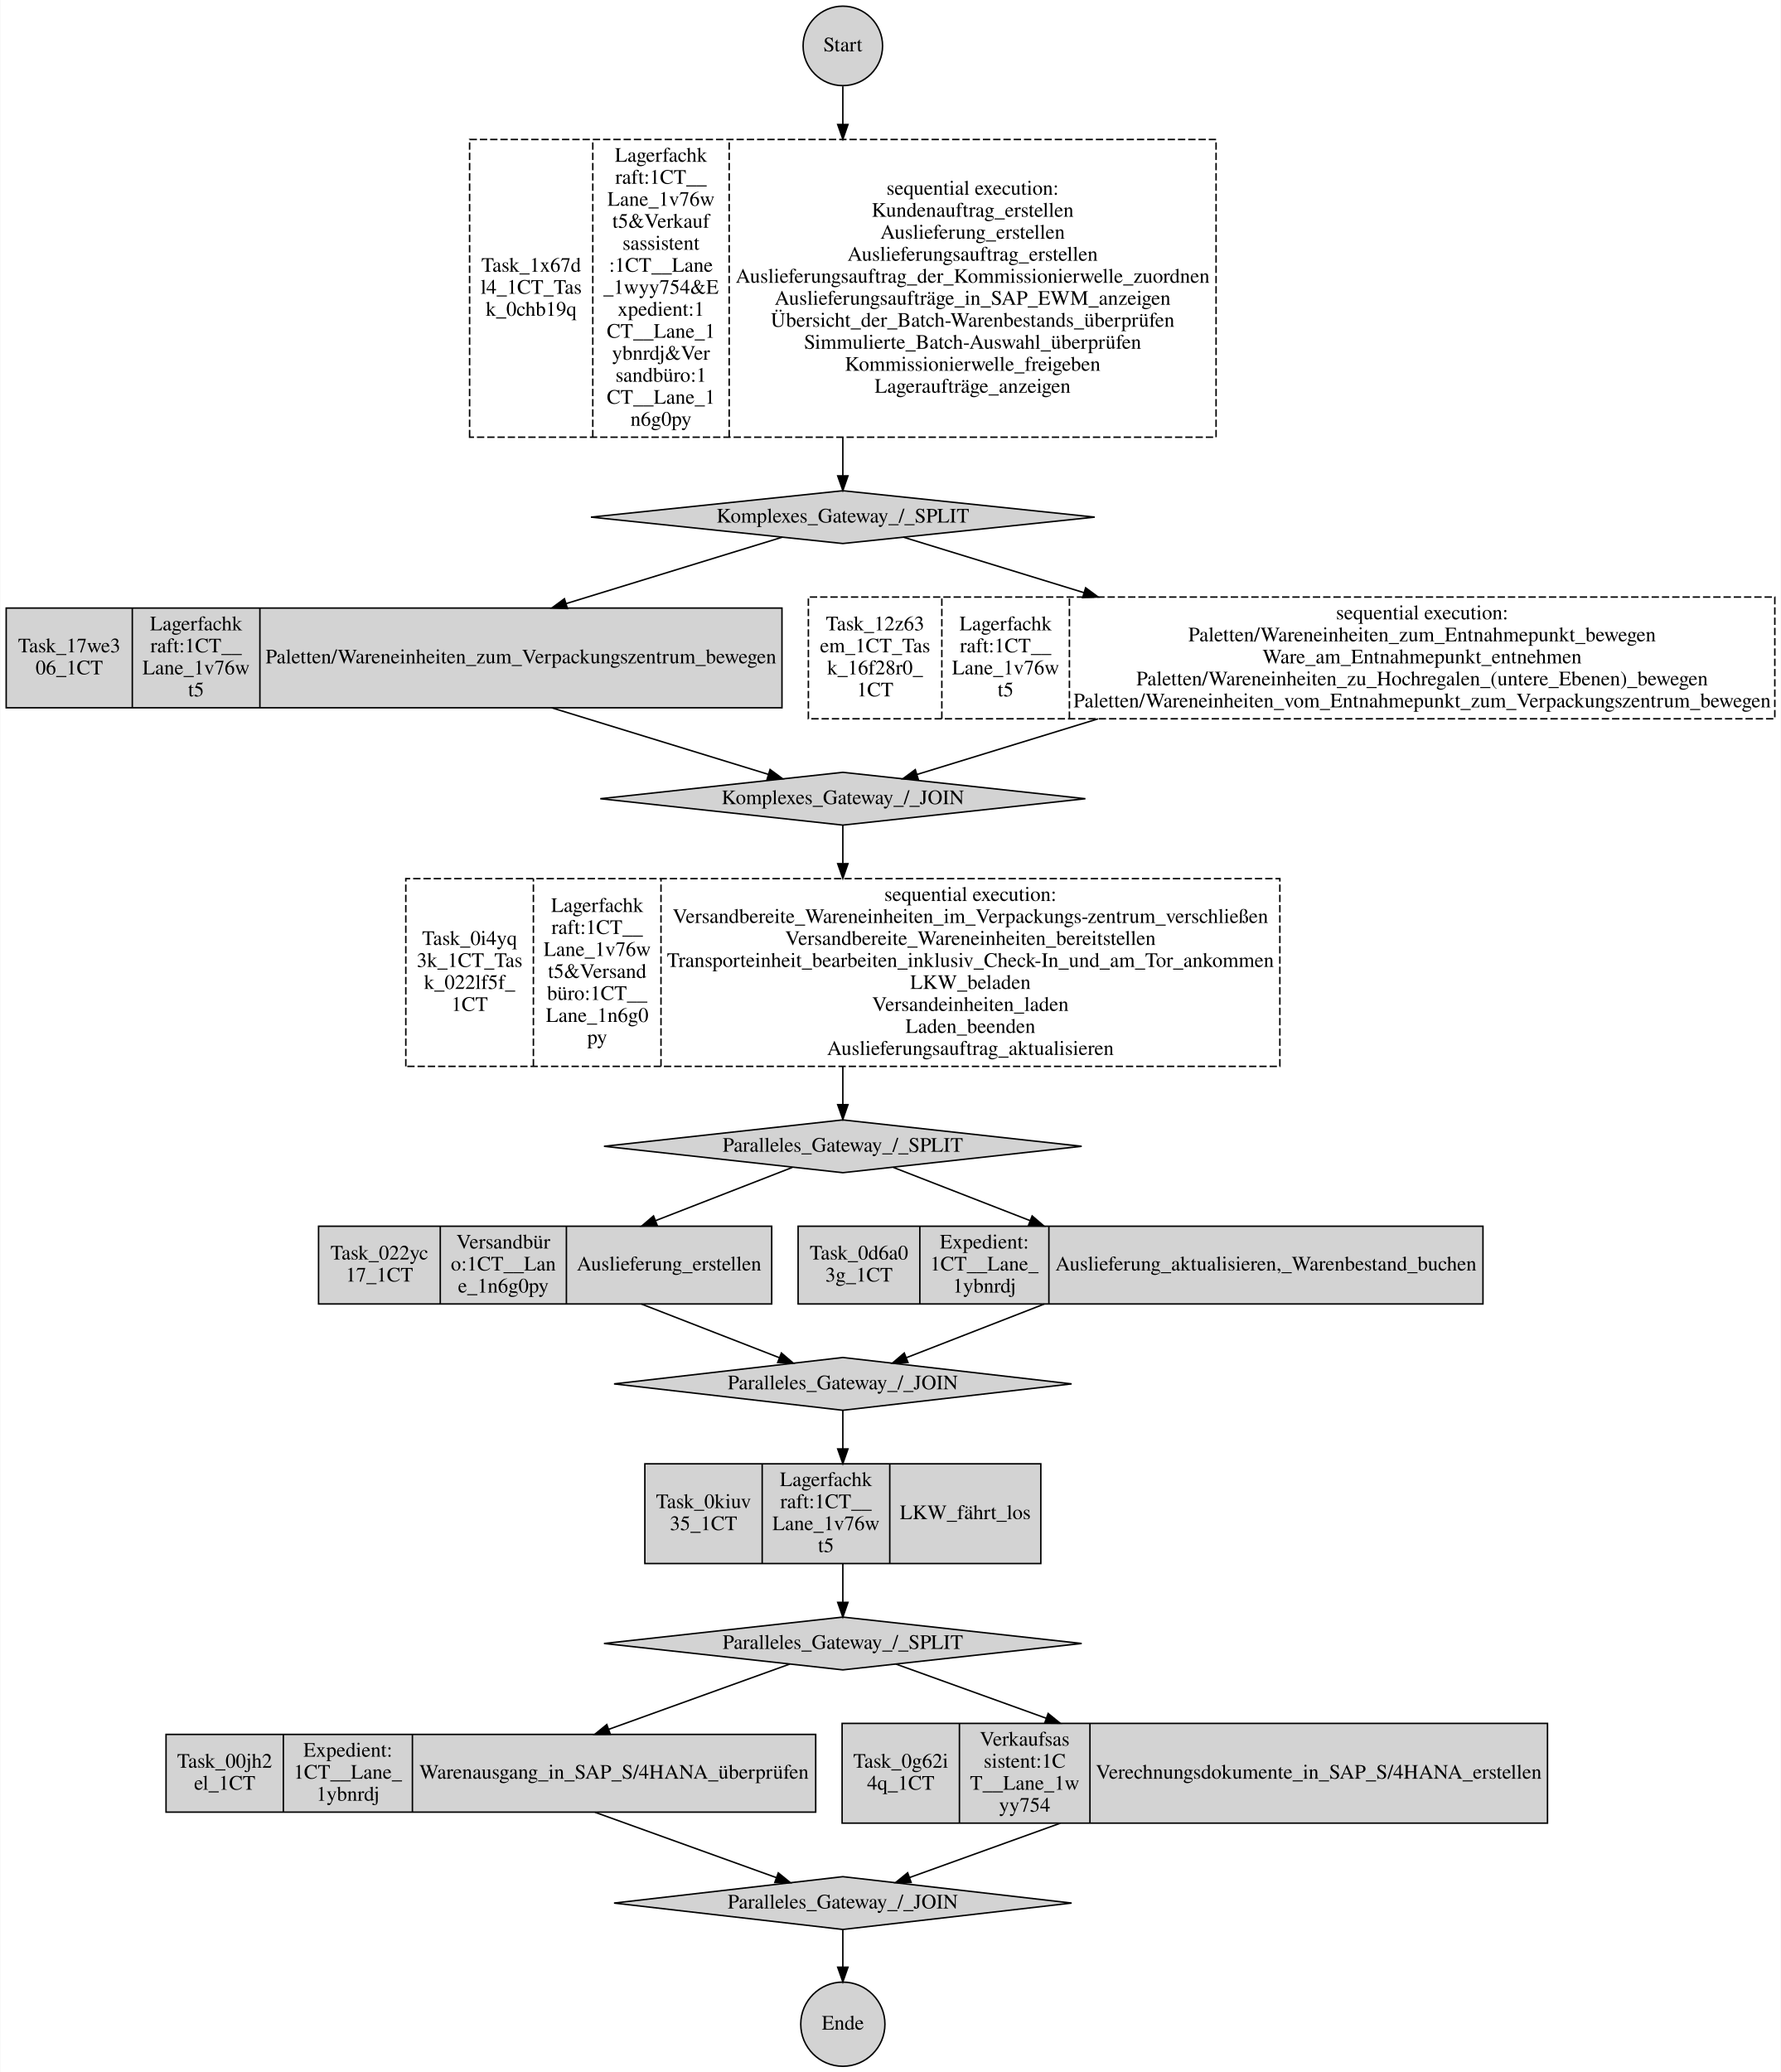
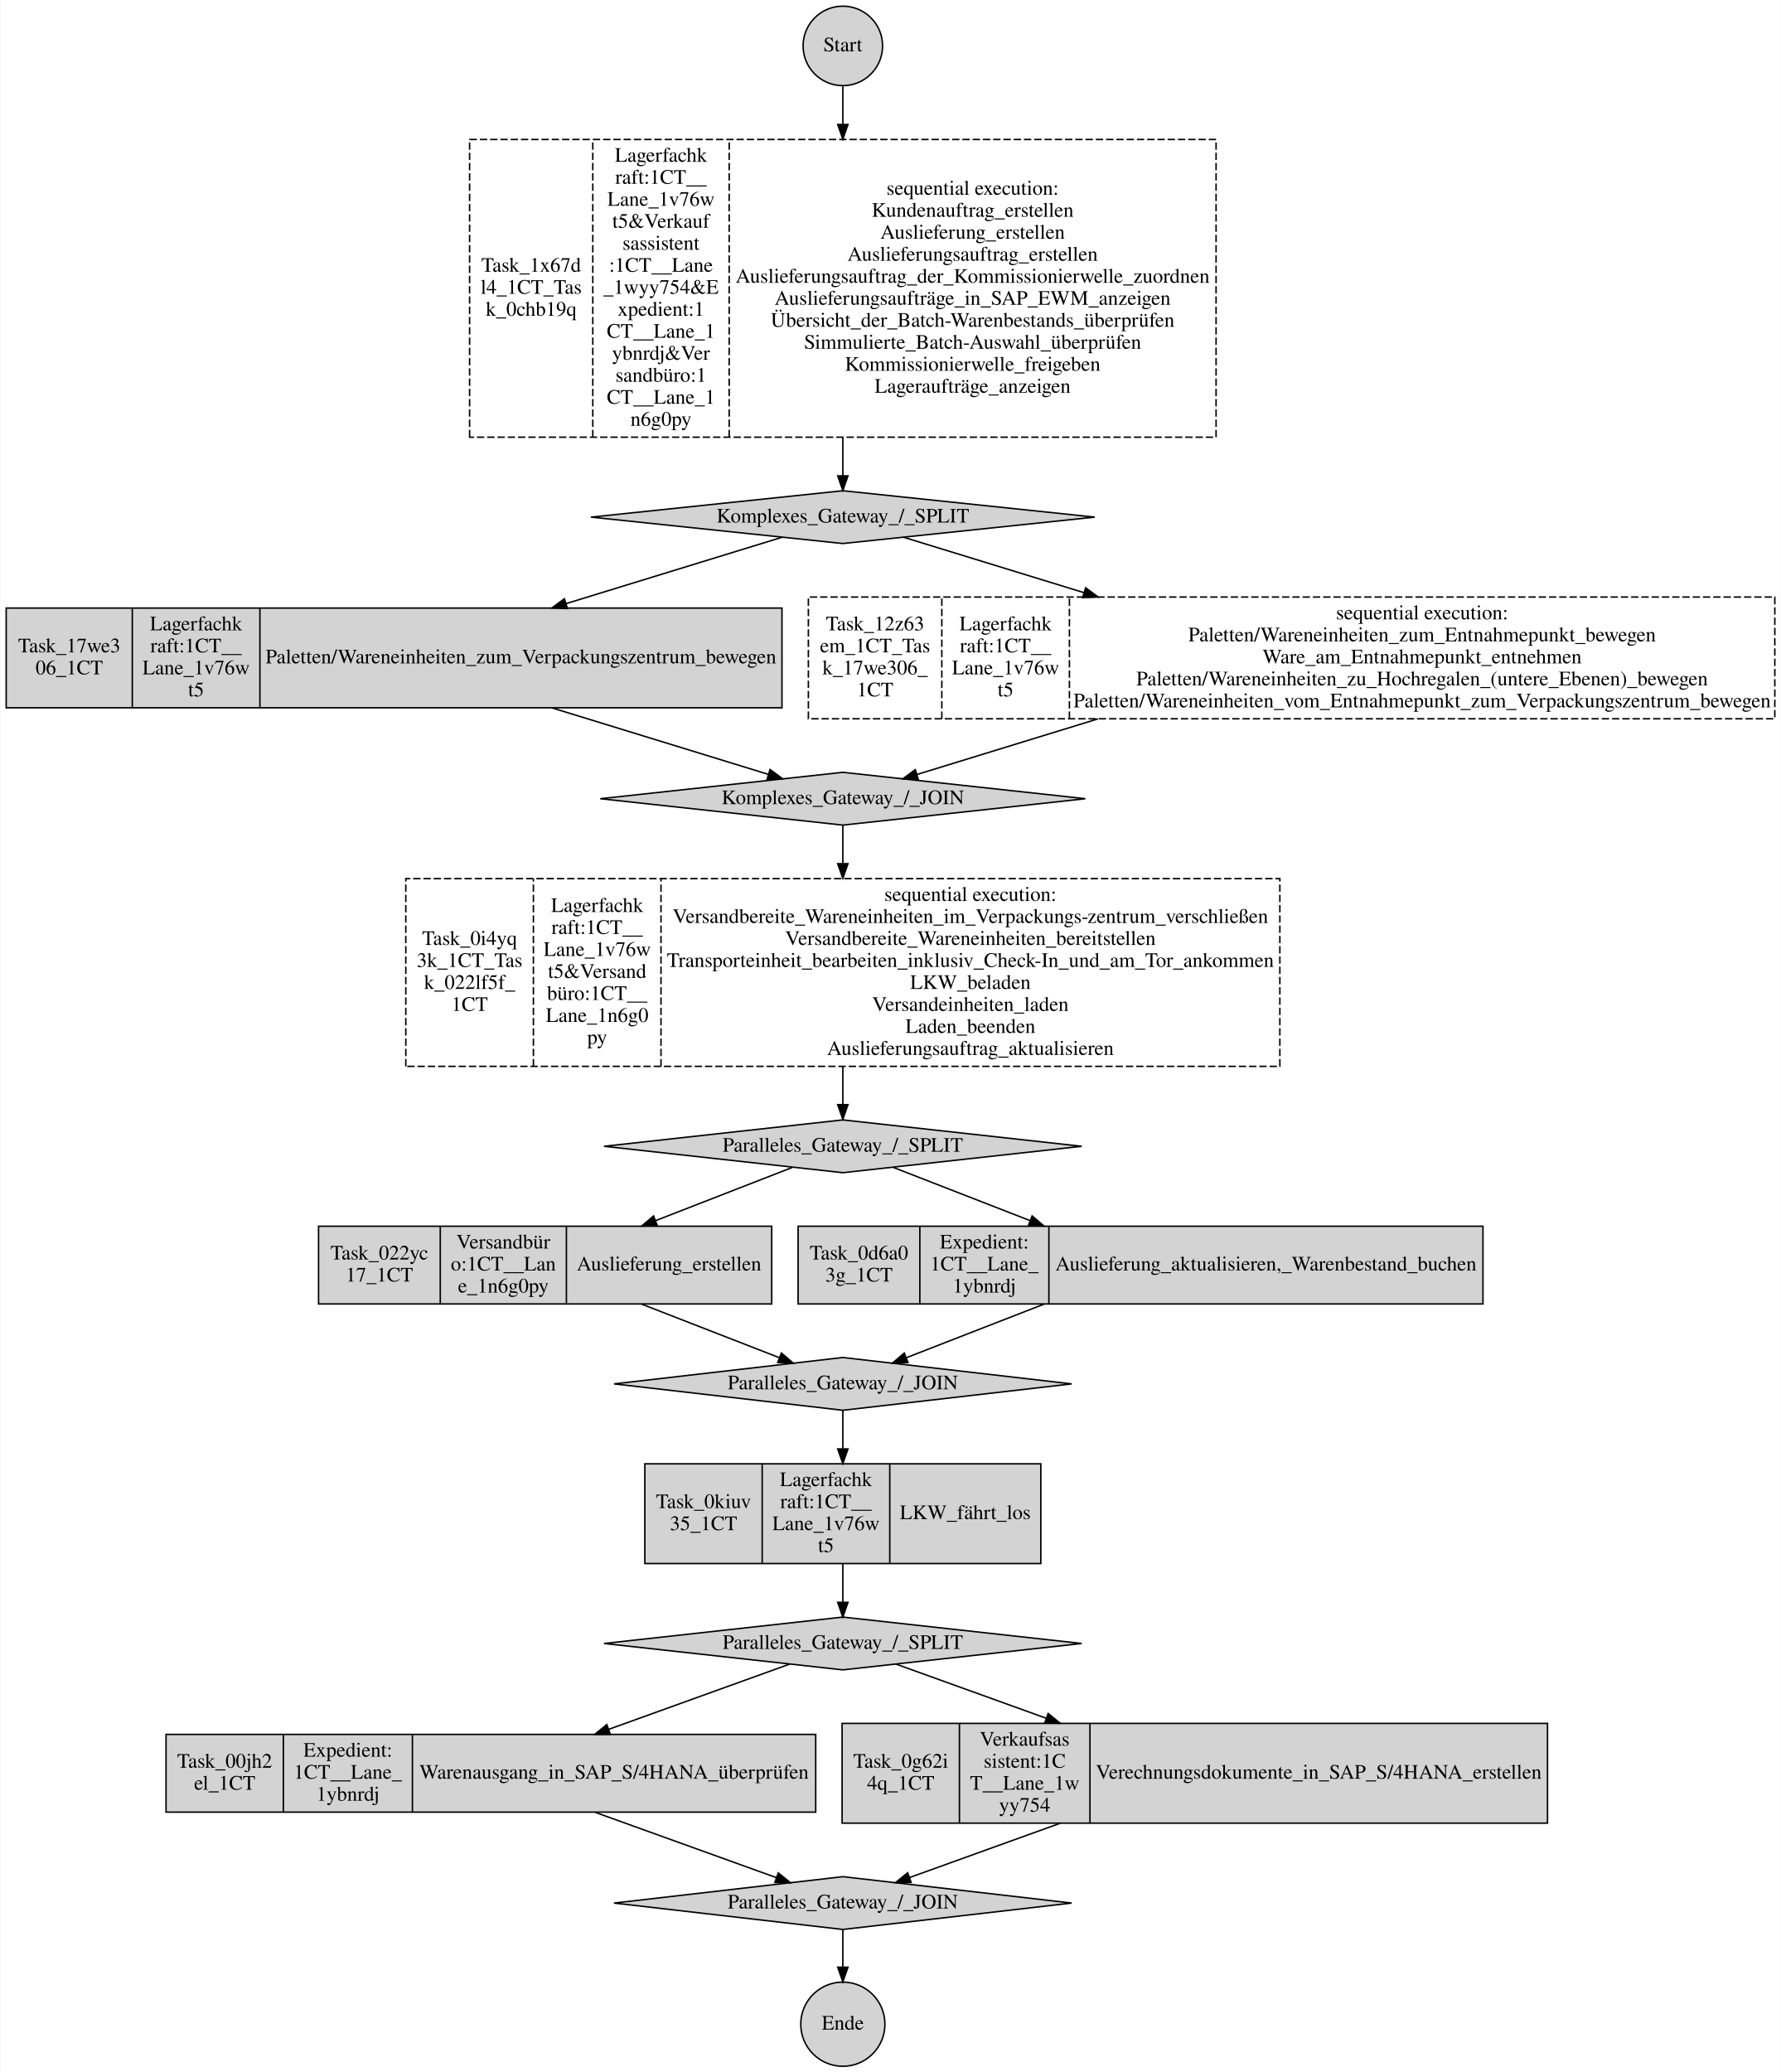
<svg xmlns="http://www.w3.org/2000/svg" width="600px" height="698px" viewBox="0.00 0.00 1214.00 1412.79">
  <g id="graph0" class="graph" transform="scale(1.0 1.0) rotate(0) translate(4 1408.79)">
    <polygon fill="white" stroke="transparent" points="-4,4 -4,-1408.79 1210,-1408.79 1210,4 -4,4" />
    <g id="node1" class="node">
      <polygon fill="lightgrey" stroke="black" points="109,-173.19 109,-226.19 552,-226.19 552,-173.19 109,-173.19" />
      <text text-anchor="middle" x="149" y="-203.49" font-family="Times,serif" font-size="14.00">Task_00jh2</text>
      <text text-anchor="middle" x="149" y="-188.49" font-family="Times,serif" font-size="14.00">el_1CT</text>
      <polyline fill="none" stroke="black" points="189,-173.19 189,-226.19 " />
      <text text-anchor="middle" x="233" y="-210.99" font-family="Times,serif" font-size="14.00">Expedient:</text>
      <text text-anchor="middle" x="233" y="-195.99" font-family="Times,serif" font-size="14.00">1CT__Lane_</text>
      <text text-anchor="middle" x="233" y="-180.99" font-family="Times,serif" font-size="14.00">1ybnrdj</text>
      <polyline fill="none" stroke="black" points="277,-173.19 277,-226.19 " />
      <text text-anchor="middle" x="414.5" y="-195.99" font-family="Times,serif" font-size="14.00">Warenausgang_in_SAP_S/4HANA_überprüfen</text>
    </g>
    <g id="node3" class="node">
      <polygon fill="lightgrey" stroke="black" points="570.5,-129.19 414.49,-111.19 570.5,-93.19 726.51,-111.19 570.5,-129.19" />
      <text text-anchor="middle" x="570.5" y="-107.49" font-family="Times,serif" font-size="14.00">Paralleles_Gateway_/_JOIN</text>
    </g>
    <g id="edge1" class="edge">
      <path fill="none" stroke="black" d="M401.53,-173.09C441.58,-158.66 490.42,-141.06 525.27,-128.5" />
      <polygon fill="black" stroke="black" points="526.49,-131.78 534.71,-125.09 524.11,-125.19 526.49,-131.78" />
    </g>
    <g id="node2" class="node">
      <polygon fill="lightgrey" stroke="black" points="570.5,-882.19 405.1,-864.19 570.5,-846.19 735.9,-864.19 570.5,-882.19" />
      <text text-anchor="middle" x="570.5" y="-860.49" font-family="Times,serif" font-size="14.00">Komplexes_Gateway_/_JOIN</text>
    </g>
    <g id="node7" class="node">
      <polygon fill="none" stroke="black" stroke-dasharray="5,2" points="272.5,-681.69 272.5,-809.69 868.5,-809.69 868.5,-681.69 272.5,-681.69" />
      <text text-anchor="middle" x="316" y="-764.49" font-family="Times,serif" font-size="14.00">Task_0i4yq</text>
      <text text-anchor="middle" x="316" y="-749.49" font-family="Times,serif" font-size="14.00">3k_1CT_Tas</text>
      <text text-anchor="middle" x="316" y="-734.49" font-family="Times,serif" font-size="14.00">k_022lf5f_</text>
      <text text-anchor="middle" x="316" y="-719.49" font-family="Times,serif" font-size="14.00">1CT</text>
      <polyline fill="none" stroke="black" stroke-dasharray="5,2" points="359.5,-681.69 359.5,-809.69 " />
      <text text-anchor="middle" x="403" y="-786.99" font-family="Times,serif" font-size="14.00">Lagerfachk</text>
      <text text-anchor="middle" x="403" y="-771.99" font-family="Times,serif" font-size="14.00">raft:1CT__</text>
      <text text-anchor="middle" x="403" y="-756.99" font-family="Times,serif" font-size="14.00">Lane_1v76w</text>
      <text text-anchor="middle" x="403" y="-741.99" font-family="Times,serif" font-size="14.00">t5&amp;Versand</text>
      <text text-anchor="middle" x="403" y="-726.99" font-family="Times,serif" font-size="14.00">büro:1CT__</text>
      <text text-anchor="middle" x="403" y="-711.99" font-family="Times,serif" font-size="14.00">Lane_1n6g0</text>
      <text text-anchor="middle" x="403" y="-696.99" font-family="Times,serif" font-size="14.00">py</text>
      <polyline fill="none" stroke="black" stroke-dasharray="5,2" points="446.5,-681.69 446.5,-809.69 " />
      <text text-anchor="middle" x="657.5" y="-794.49" font-family="Times,serif" font-size="14.00">sequential execution:</text>
      <text text-anchor="middle" x="657.5" y="-779.49" font-family="Times,serif" font-size="14.00">Versandbereite_Wareneinheiten_im_Verpackungs-zentrum_verschließen</text>
      <text text-anchor="middle" x="657.5" y="-764.49" font-family="Times,serif" font-size="14.00">Versandbereite_Wareneinheiten_bereitstellen</text>
      <text text-anchor="middle" x="657.5" y="-749.49" font-family="Times,serif" font-size="14.00">Transporteinheit_bearbeiten_inklusiv_Check-In_und_am_Tor_ankommen</text>
      <text text-anchor="middle" x="657.5" y="-734.49" font-family="Times,serif" font-size="14.00">LKW_beladen</text>
      <text text-anchor="middle" x="657.5" y="-719.49" font-family="Times,serif" font-size="14.00">Versandeinheiten_laden</text>
      <text text-anchor="middle" x="657.5" y="-704.49" font-family="Times,serif" font-size="14.00">Laden_beenden</text>
      <text text-anchor="middle" x="657.5" y="-689.49" font-family="Times,serif" font-size="14.00">Auslieferungsauftrag_aktualisieren</text>
    </g>
    <g id="edge2" class="edge">
      <path fill="none" stroke="black" d="M570.5,-846C570.5,-838.72 570.5,-829.7 570.5,-820.09" />
      <polygon fill="black" stroke="black" points="574,-819.9 570.5,-809.9 567,-819.9 574,-819.9" />
    </g>
-     <g id="node14" class="node">
+     <g id="node13" class="node">
      <ellipse fill="lightgrey" stroke="black" cx="570.5" cy="-28.6" rx="28.7" ry="28.7" />
      <text text-anchor="middle" x="570.5" y="-24.9" font-family="Times,serif" font-size="14.00">Ende</text>
    </g>
    <g id="edge3" class="edge">
      <path fill="none" stroke="black" d="M570.5,-93.1C570.5,-85.66 570.5,-76.62 570.5,-67.72" />
      <polygon fill="black" stroke="black" points="574,-67.45 570.5,-57.45 567,-67.45 574,-67.45" />
    </g>
    <g id="node4" class="node">
      <polygon fill="lightgrey" stroke="black" points="570.5,-483.19 414.49,-465.19 570.5,-447.19 726.51,-465.19 570.5,-483.19" />
      <text text-anchor="middle" x="570.5" y="-461.49" font-family="Times,serif" font-size="14.00">Paralleles_Gateway_/_JOIN</text>
    </g>
-     <g id="node15" class="node">
+     <g id="node14" class="node">
      <polygon fill="lightgrey" stroke="black" points="435.5,-342.69 435.5,-410.69 705.5,-410.69 705.5,-342.69 435.5,-342.69" />
      <text text-anchor="middle" x="475.5" y="-380.49" font-family="Times,serif" font-size="14.00">Task_0kiuv</text>
      <text text-anchor="middle" x="475.5" y="-365.49" font-family="Times,serif" font-size="14.00">35_1CT</text>
      <polyline fill="none" stroke="black" points="515.5,-342.69 515.5,-410.69 " />
      <text text-anchor="middle" x="559" y="-395.49" font-family="Times,serif" font-size="14.00">Lagerfachk</text>
      <text text-anchor="middle" x="559" y="-380.49" font-family="Times,serif" font-size="14.00">raft:1CT__</text>
      <text text-anchor="middle" x="559" y="-365.49" font-family="Times,serif" font-size="14.00">Lane_1v76w</text>
      <text text-anchor="middle" x="559" y="-350.49" font-family="Times,serif" font-size="14.00">t5</text>
      <polyline fill="none" stroke="black" points="602.5,-342.69 602.5,-410.69 " />
      <text text-anchor="middle" x="654" y="-372.99" font-family="Times,serif" font-size="14.00">LKW_fährt_los</text>
    </g>
    <g id="edge4" class="edge">
      <path fill="none" stroke="black" d="M570.5,-447.11C570.5,-439.51 570.5,-430.2 570.5,-420.88" />
      <polygon fill="black" stroke="black" points="574,-420.86 570.5,-410.86 567,-420.86 574,-420.86" />
    </g>
    <g id="node5" class="node">
      <polygon fill="lightgrey" stroke="black" points="213,-519.69 213,-572.69 522,-572.69 522,-519.69 213,-519.69" />
      <text text-anchor="middle" x="254.5" y="-549.99" font-family="Times,serif" font-size="14.00">Task_022yc</text>
      <text text-anchor="middle" x="254.5" y="-534.99" font-family="Times,serif" font-size="14.00">17_1CT</text>
      <polyline fill="none" stroke="black" points="296,-519.69 296,-572.69 " />
      <text text-anchor="middle" x="339" y="-557.49" font-family="Times,serif" font-size="14.00">Versandbür</text>
      <text text-anchor="middle" x="339" y="-542.49" font-family="Times,serif" font-size="14.00">o:1CT__Lan</text>
      <text text-anchor="middle" x="339" y="-527.49" font-family="Times,serif" font-size="14.00">e_1n6g0py</text>
      <polyline fill="none" stroke="black" points="382,-519.69 382,-572.69 " />
      <text text-anchor="middle" x="452" y="-542.49" font-family="Times,serif" font-size="14.00">Auslieferung_erstellen</text>
    </g>
    <g id="edge5" class="edge">
      <path fill="none" stroke="black" d="M433.13,-519.65C463.87,-507.69 499.66,-493.76 526.99,-483.13" />
      <polygon fill="black" stroke="black" points="528.61,-486.25 536.66,-479.37 526.07,-479.73 528.61,-486.25" />
    </g>
    <g id="node6" class="node">
      <polygon fill="lightgrey" stroke="black" points="570.5,-1074.19 398.74,-1056.19 570.5,-1038.19 742.26,-1056.19 570.5,-1074.19" />
      <text text-anchor="middle" x="570.5" y="-1052.49" font-family="Times,serif" font-size="14.00">Komplexes_Gateway_/_SPLIT</text>
    </g>
    <g id="node11" class="node">
      <polygon fill="lightgrey" stroke="black" points="0,-926.19 0,-994.19 529,-994.19 529,-926.19 0,-926.19" />
      <text text-anchor="middle" x="43" y="-963.99" font-family="Times,serif" font-size="14.00">Task_17we3</text>
      <text text-anchor="middle" x="43" y="-948.99" font-family="Times,serif" font-size="14.00">06_1CT</text>
      <polyline fill="none" stroke="black" points="86,-926.19 86,-994.19 " />
      <text text-anchor="middle" x="129.5" y="-978.99" font-family="Times,serif" font-size="14.00">Lagerfachk</text>
      <text text-anchor="middle" x="129.5" y="-963.99" font-family="Times,serif" font-size="14.00">raft:1CT__</text>
      <text text-anchor="middle" x="129.5" y="-948.99" font-family="Times,serif" font-size="14.00">Lane_1v76w</text>
      <text text-anchor="middle" x="129.5" y="-933.99" font-family="Times,serif" font-size="14.00">t5</text>
      <polyline fill="none" stroke="black" points="173,-926.19 173,-994.19 " />
      <text text-anchor="middle" x="351" y="-956.49" font-family="Times,serif" font-size="14.00">Paletten/Wareneinheiten_zum_Verpackungszentrum_bewegen</text>
    </g>
    <g id="edge7" class="edge">
      <path fill="none" stroke="black" d="M529.23,-1042.52C491.45,-1030.91 433.69,-1013.17 381.75,-997.21" />
      <polygon fill="black" stroke="black" points="382.71,-993.85 372.12,-994.26 380.65,-1000.54 382.71,-993.85" />
    </g>
-     <g id="node12" class="node">
+     <g id="node16" class="node">
      <polygon fill="none" stroke="black" stroke-dasharray="5,2" points="547,-918.69 547,-1001.69 1206,-1001.69 1206,-918.69 547,-918.69" />
      <text text-anchor="middle" x="592.5" y="-978.99" font-family="Times,serif" font-size="14.00">Task_12z63</text>
      <text text-anchor="middle" x="592.5" y="-963.99" font-family="Times,serif" font-size="14.00">em_1CT_Tas</text>
-       <text text-anchor="middle" x="592.5" y="-948.99" font-family="Times,serif" font-size="14.00">k_16f28r0_</text>
+       <text text-anchor="middle" x="592.5" y="-948.99" font-family="Times,serif" font-size="14.00">k_17we306_</text>
      <text text-anchor="middle" x="592.5" y="-933.99" font-family="Times,serif" font-size="14.00">1CT</text>
      <polyline fill="none" stroke="black" stroke-dasharray="5,2" points="638,-918.69 638,-1001.69 " />
      <text text-anchor="middle" x="681.5" y="-978.99" font-family="Times,serif" font-size="14.00">Lagerfachk</text>
      <text text-anchor="middle" x="681.5" y="-963.99" font-family="Times,serif" font-size="14.00">raft:1CT__</text>
      <text text-anchor="middle" x="681.5" y="-948.99" font-family="Times,serif" font-size="14.00">Lane_1v76w</text>
      <text text-anchor="middle" x="681.5" y="-933.99" font-family="Times,serif" font-size="14.00">t5</text>
      <polyline fill="none" stroke="black" stroke-dasharray="5,2" points="725,-918.69 725,-1001.69 " />
      <text text-anchor="middle" x="965.5" y="-986.49" font-family="Times,serif" font-size="14.00">sequential execution:</text>
      <text text-anchor="middle" x="965.5" y="-971.49" font-family="Times,serif" font-size="14.00">Paletten/Wareneinheiten_zum_Entnahmepunkt_bewegen</text>
      <text text-anchor="middle" x="965.5" y="-956.49" font-family="Times,serif" font-size="14.00">Ware_am_Entnahmepunkt_entnehmen</text>
      <text text-anchor="middle" x="965.5" y="-941.49" font-family="Times,serif" font-size="14.00">Paletten/Wareneinheiten_zu_Hochregalen_(untere_Ebenen)_bewegen</text>
      <text text-anchor="middle" x="965.5" y="-926.49" font-family="Times,serif" font-size="14.00">Paletten/Wareneinheiten_vom_Entnahmepunkt_zum_Verpackungszentrum_bewegen</text>
    </g>
    <g id="edge6" class="edge">
      <path fill="none" stroke="black" d="M611.77,-1042.52C643.75,-1032.69 690.06,-1018.47 735.03,-1004.65" />
      <polygon fill="black" stroke="black" points="736.07,-1008 744.6,-1001.71 734.01,-1001.3 736.07,-1008" />
    </g>
    <g id="node8" class="node">
      <polygon fill="lightgrey" stroke="black" points="570.5,-645.19 407.62,-627.19 570.5,-609.19 733.38,-627.19 570.5,-645.19" />
      <text text-anchor="middle" x="570.5" y="-623.49" font-family="Times,serif" font-size="14.00">Paralleles_Gateway_/_SPLIT</text>
    </g>
    <g id="edge8" class="edge">
      <path fill="none" stroke="black" d="M570.5,-681.67C570.5,-672.53 570.5,-663.55 570.5,-655.63" />
      <polygon fill="black" stroke="black" points="574,-655.58 570.5,-645.58 567,-655.58 574,-655.58" />
    </g>
    <g id="edge10" class="edge">
      <path fill="none" stroke="black" d="M536.06,-612.79C510.53,-602.86 474.75,-588.93 442.72,-576.47" />
      <polygon fill="black" stroke="black" points="443.94,-573.19 433.36,-572.82 441.41,-579.71 443.94,-573.19" />
    </g>
-     <g id="node13" class="node">
+     <g id="node12" class="node">
      <polygon fill="lightgrey" stroke="black" points="540,-519.69 540,-572.69 1007,-572.69 1007,-519.69 540,-519.69" />
      <text text-anchor="middle" x="581.5" y="-549.99" font-family="Times,serif" font-size="14.00">Task_0d6a0</text>
      <text text-anchor="middle" x="581.5" y="-534.99" font-family="Times,serif" font-size="14.00">3g_1CT</text>
      <polyline fill="none" stroke="black" points="623,-519.69 623,-572.69 " />
      <text text-anchor="middle" x="667" y="-557.49" font-family="Times,serif" font-size="14.00">Expedient:</text>
      <text text-anchor="middle" x="667" y="-542.49" font-family="Times,serif" font-size="14.00">1CT__Lane_</text>
      <text text-anchor="middle" x="667" y="-527.49" font-family="Times,serif" font-size="14.00">1ybnrdj</text>
      <polyline fill="none" stroke="black" points="711,-519.69 711,-572.69 " />
      <text text-anchor="middle" x="859" y="-542.49" font-family="Times,serif" font-size="14.00">Auslieferung_aktualisieren,_Warenbestand_buchen</text>
    </g>
    <g id="edge9" class="edge">
      <path fill="none" stroke="black" d="M604.94,-612.79C630.47,-602.86 666.25,-588.93 698.28,-576.47" />
      <polygon fill="black" stroke="black" points="699.59,-579.71 707.64,-572.82 697.06,-573.19 699.59,-579.71" />
    </g>
    <g id="node9" class="node">
      <polygon fill="lightgrey" stroke="black" points="570,-165.69 570,-233.69 1051,-233.69 1051,-165.69 570,-165.69" />
      <text text-anchor="middle" x="610" y="-203.49" font-family="Times,serif" font-size="14.00">Task_0g62i</text>
      <text text-anchor="middle" x="610" y="-188.49" font-family="Times,serif" font-size="14.00">4q_1CT</text>
      <polyline fill="none" stroke="black" points="650,-165.69 650,-233.69 " />
      <text text-anchor="middle" x="694.5" y="-218.49" font-family="Times,serif" font-size="14.00">Verkaufsas</text>
      <text text-anchor="middle" x="694.5" y="-203.49" font-family="Times,serif" font-size="14.00">sistent:1C</text>
      <text text-anchor="middle" x="694.5" y="-188.49" font-family="Times,serif" font-size="14.00">T__Lane_1w</text>
      <text text-anchor="middle" x="694.5" y="-173.49" font-family="Times,serif" font-size="14.00">yy754</text>
      <polyline fill="none" stroke="black" points="739,-165.69 739,-233.69 " />
      <text text-anchor="middle" x="895" y="-195.99" font-family="Times,serif" font-size="14.00">Verechnungsdokumente_in_SAP_S/4HANA_erstellen</text>
    </g>
    <g id="edge11" class="edge">
      <path fill="none" stroke="black" d="M718.74,-165.62C683.55,-152.94 644.92,-139.02 615.92,-128.57" />
      <polygon fill="black" stroke="black" points="617.07,-125.26 606.48,-125.16 614.7,-131.84 617.07,-125.26" />
    </g>
    <g id="node10" class="node">
      <polygon fill="lightgrey" stroke="black" points="570.5,-306.19 407.62,-288.19 570.5,-270.19 733.38,-288.19 570.5,-306.19" />
      <text text-anchor="middle" x="570.5" y="-284.49" font-family="Times,serif" font-size="14.00">Paralleles_Gateway_/_SPLIT</text>
    </g>
    <g id="edge13" class="edge">
      <path fill="none" stroke="black" d="M534.31,-274.15C501.75,-262.42 452.75,-244.76 410.96,-229.69" />
      <polygon fill="black" stroke="black" points="411.93,-226.32 401.33,-226.22 409.55,-232.91 411.93,-226.32" />
    </g>
    <g id="edge12" class="edge">
      <path fill="none" stroke="black" d="M606.69,-274.15C633.92,-264.34 672.64,-250.38 709.04,-237.26" />
      <polygon fill="black" stroke="black" points="710.51,-240.46 718.73,-233.77 708.13,-233.87 710.51,-240.46" />
    </g>
    <g id="edge14" class="edge">
      <path fill="none" stroke="black" d="M371.95,-926.19C422.23,-910.74 479.72,-893.08 519.85,-880.75" />
      <polygon fill="black" stroke="black" points="520.88,-884.1 529.41,-877.82 518.83,-877.41 520.88,-884.1" />
    </g>
    <g id="edge15" class="edge">
-       <path fill="none" stroke="black" d="M744.51,-918.65C700.78,-905.22 654.72,-891.07 620.98,-880.7" />
-       <polygon fill="black" stroke="black" points="621.95,-877.34 611.37,-877.75 619.9,-884.03 621.95,-877.34" />
-     </g>
-     <g id="edge16" class="edge">
      <path fill="none" stroke="black" d="M707.87,-519.65C677.13,-507.69 641.34,-493.76 614.01,-483.13" />
      <polygon fill="black" stroke="black" points="614.93,-479.73 604.34,-479.37 612.39,-486.25 614.93,-479.73" />
    </g>
-     <g id="edge17" class="edge">
+     <g id="edge16" class="edge">
      <path fill="none" stroke="black" d="M570.5,-342.5C570.5,-333.89 570.5,-324.71 570.5,-316.44" />
      <polygon fill="black" stroke="black" points="574,-316.22 570.5,-306.22 567,-316.22 574,-316.22" />
    </g>
-     <g id="node16" class="node">
+     <g id="node15" class="node">
      <polygon fill="none" stroke="black" stroke-dasharray="5,2" points="316,-1110.69 316,-1313.69 825,-1313.69 825,-1110.69 316,-1110.69" />
      <text text-anchor="middle" x="358" y="-1223.49" font-family="Times,serif" font-size="14.00">Task_1x67d</text>
      <text text-anchor="middle" x="358" y="-1208.49" font-family="Times,serif" font-size="14.00">l4_1CT_Tas</text>
      <text text-anchor="middle" x="358" y="-1193.49" font-family="Times,serif" font-size="14.00">k_0chb19q</text>
      <polyline fill="none" stroke="black" stroke-dasharray="5,2" points="400,-1110.69 400,-1313.69 " />
      <text text-anchor="middle" x="446.5" y="-1298.49" font-family="Times,serif" font-size="14.00">Lagerfachk</text>
      <text text-anchor="middle" x="446.5" y="-1283.49" font-family="Times,serif" font-size="14.00">raft:1CT__</text>
      <text text-anchor="middle" x="446.5" y="-1268.49" font-family="Times,serif" font-size="14.00">Lane_1v76w</text>
      <text text-anchor="middle" x="446.5" y="-1253.49" font-family="Times,serif" font-size="14.00">t5&amp;Verkauf</text>
      <text text-anchor="middle" x="446.5" y="-1238.49" font-family="Times,serif" font-size="14.00">sassistent</text>
      <text text-anchor="middle" x="446.5" y="-1223.49" font-family="Times,serif" font-size="14.00">:1CT__Lane</text>
      <text text-anchor="middle" x="446.5" y="-1208.49" font-family="Times,serif" font-size="14.00">_1wyy754&amp;E</text>
      <text text-anchor="middle" x="446.5" y="-1193.49" font-family="Times,serif" font-size="14.00">xpedient:1</text>
      <text text-anchor="middle" x="446.5" y="-1178.49" font-family="Times,serif" font-size="14.00">CT__Lane_1</text>
      <text text-anchor="middle" x="446.5" y="-1163.49" font-family="Times,serif" font-size="14.00">ybnrdj&amp;Ver</text>
      <text text-anchor="middle" x="446.5" y="-1148.49" font-family="Times,serif" font-size="14.00">sandbüro:1</text>
      <text text-anchor="middle" x="446.5" y="-1133.49" font-family="Times,serif" font-size="14.00">CT__Lane_1</text>
      <text text-anchor="middle" x="446.5" y="-1118.49" font-family="Times,serif" font-size="14.00">n6g0py</text>
      <polyline fill="none" stroke="black" stroke-dasharray="5,2" points="493,-1110.69 493,-1313.69 " />
      <text text-anchor="middle" x="659" y="-1275.99" font-family="Times,serif" font-size="14.00">sequential execution:</text>
      <text text-anchor="middle" x="659" y="-1260.99" font-family="Times,serif" font-size="14.00">Kundenauftrag_erstellen</text>
      <text text-anchor="middle" x="659" y="-1245.99" font-family="Times,serif" font-size="14.00">Auslieferung_erstellen</text>
      <text text-anchor="middle" x="659" y="-1230.99" font-family="Times,serif" font-size="14.00">Auslieferungsauftrag_erstellen</text>
      <text text-anchor="middle" x="659" y="-1215.99" font-family="Times,serif" font-size="14.00">Auslieferungsauftrag_der_Kommissionierwelle_zuordnen</text>
      <text text-anchor="middle" x="659" y="-1200.99" font-family="Times,serif" font-size="14.00">Auslieferungsaufträge_in_SAP_EWM_anzeigen</text>
      <text text-anchor="middle" x="659" y="-1185.99" font-family="Times,serif" font-size="14.00">Übersicht_der_Batch-Warenbestands_überprüfen</text>
      <text text-anchor="middle" x="659" y="-1170.99" font-family="Times,serif" font-size="14.00">Simmulierte_Batch-Auswahl_überprüfen</text>
      <text text-anchor="middle" x="659" y="-1155.99" font-family="Times,serif" font-size="14.00">Kommissionierwelle_freigeben</text>
      <text text-anchor="middle" x="659" y="-1140.99" font-family="Times,serif" font-size="14.00">Lageraufträge_anzeigen</text>
    </g>
-     <g id="edge18" class="edge">
+     <g id="edge17" class="edge">
      <path fill="none" stroke="black" d="M570.5,-1110.62C570.5,-1101.16 570.5,-1092.22 570.5,-1084.46" />
      <polygon fill="black" stroke="black" points="574,-1084.34 570.5,-1074.34 567,-1084.34 574,-1084.34" />
+     </g>
+     <g id="edge18" class="edge">
+       <path fill="none" stroke="black" d="M744.51,-918.65C700.78,-905.22 654.72,-891.07 620.98,-880.7" />
+       <polygon fill="black" stroke="black" points="621.95,-877.34 611.37,-877.75 619.9,-884.03 621.95,-877.34" />
    </g>
    <g id="node17" class="node">
      <ellipse fill="lightgrey" stroke="black" cx="570.5" cy="-1377.49" rx="27.1" ry="27.1" />
      <text text-anchor="middle" x="570.5" y="-1373.79" font-family="Times,serif" font-size="14.00">Start</text>
    </g>
    <g id="edge19" class="edge">
      <path fill="none" stroke="black" d="M570.5,-1349.89C570.5,-1342.25 570.5,-1333.39 570.5,-1323.94" />
      <polygon fill="black" stroke="black" points="574,-1323.9 570.5,-1313.9 567,-1323.9 574,-1323.9" />
    </g>
  </g>
</svg>
